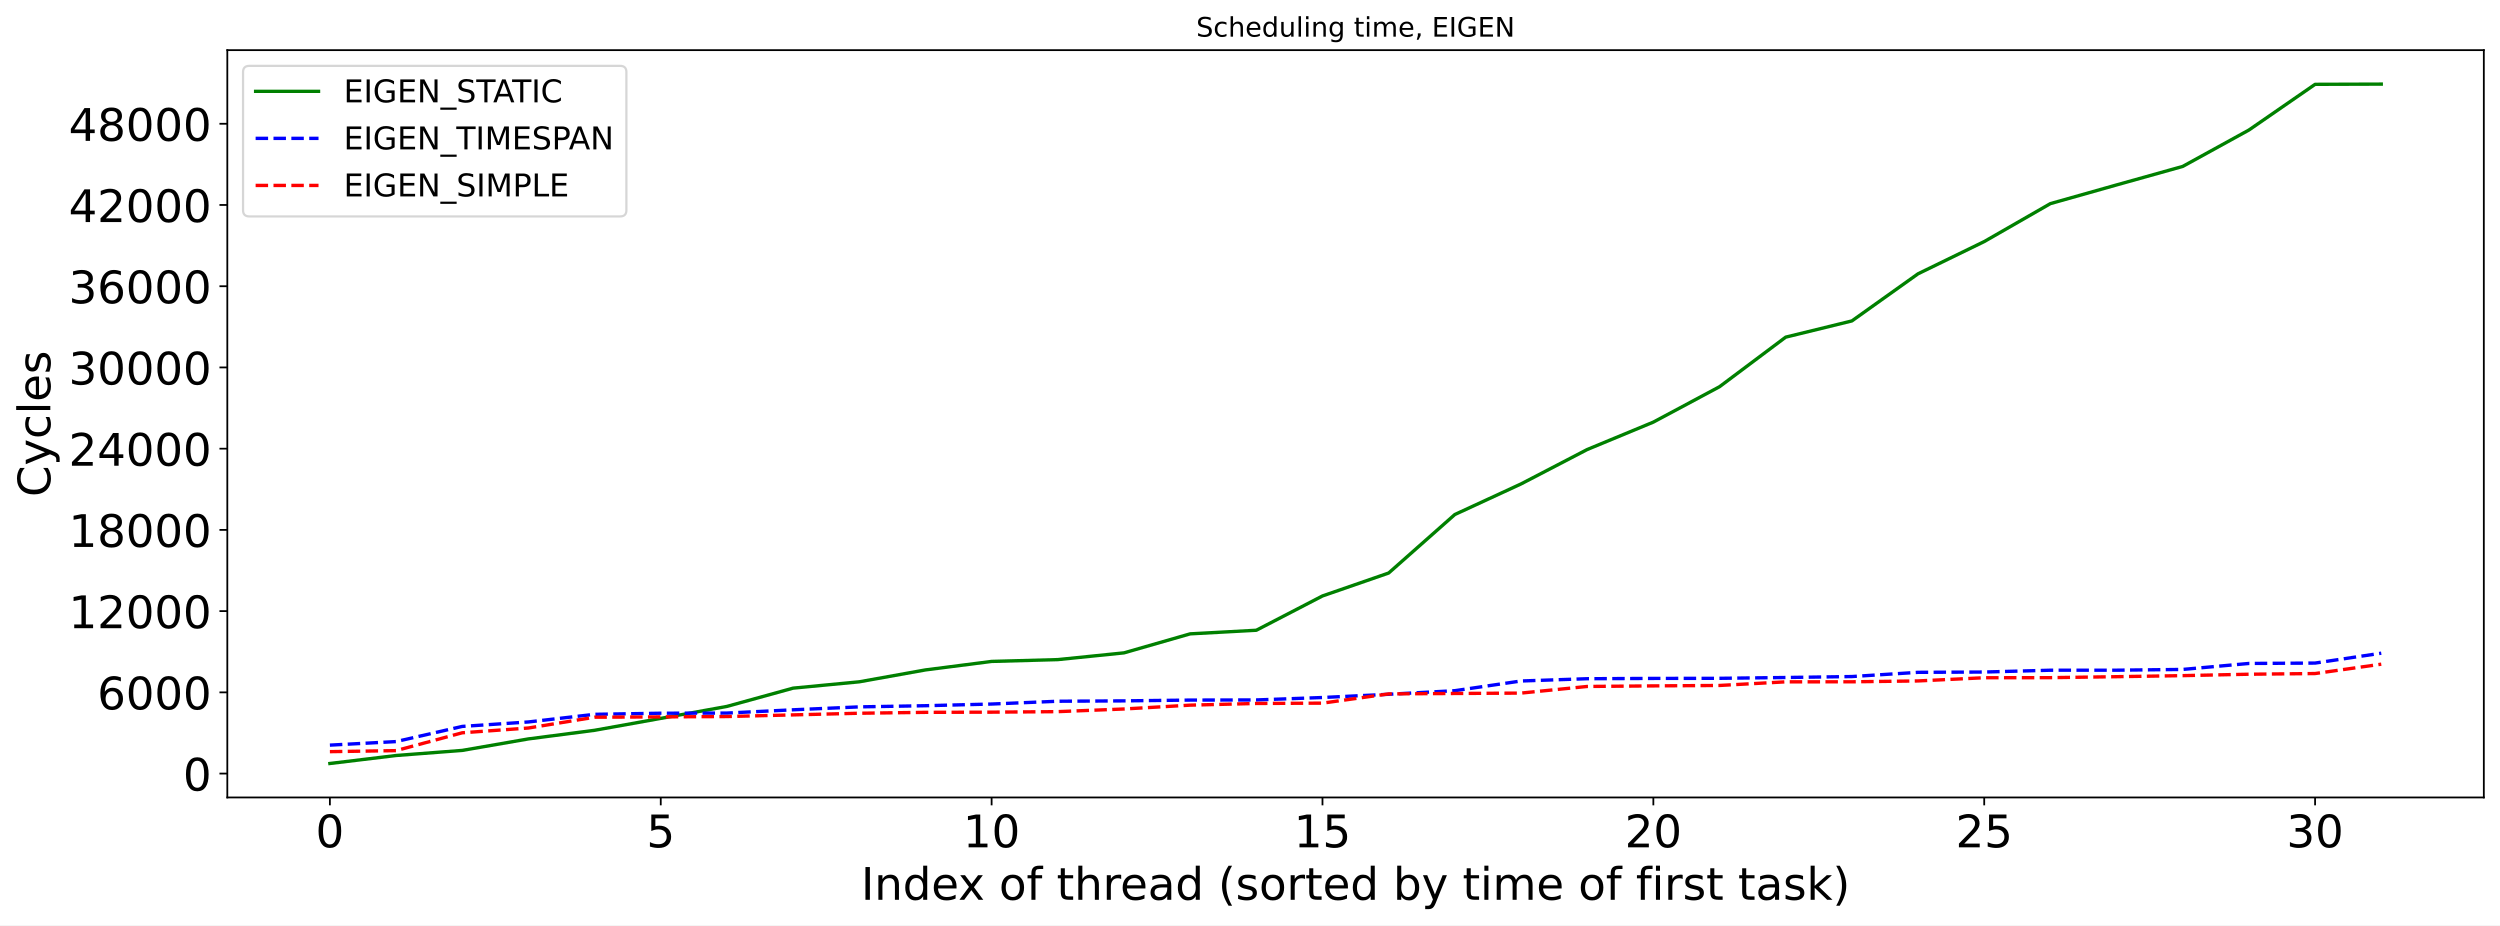
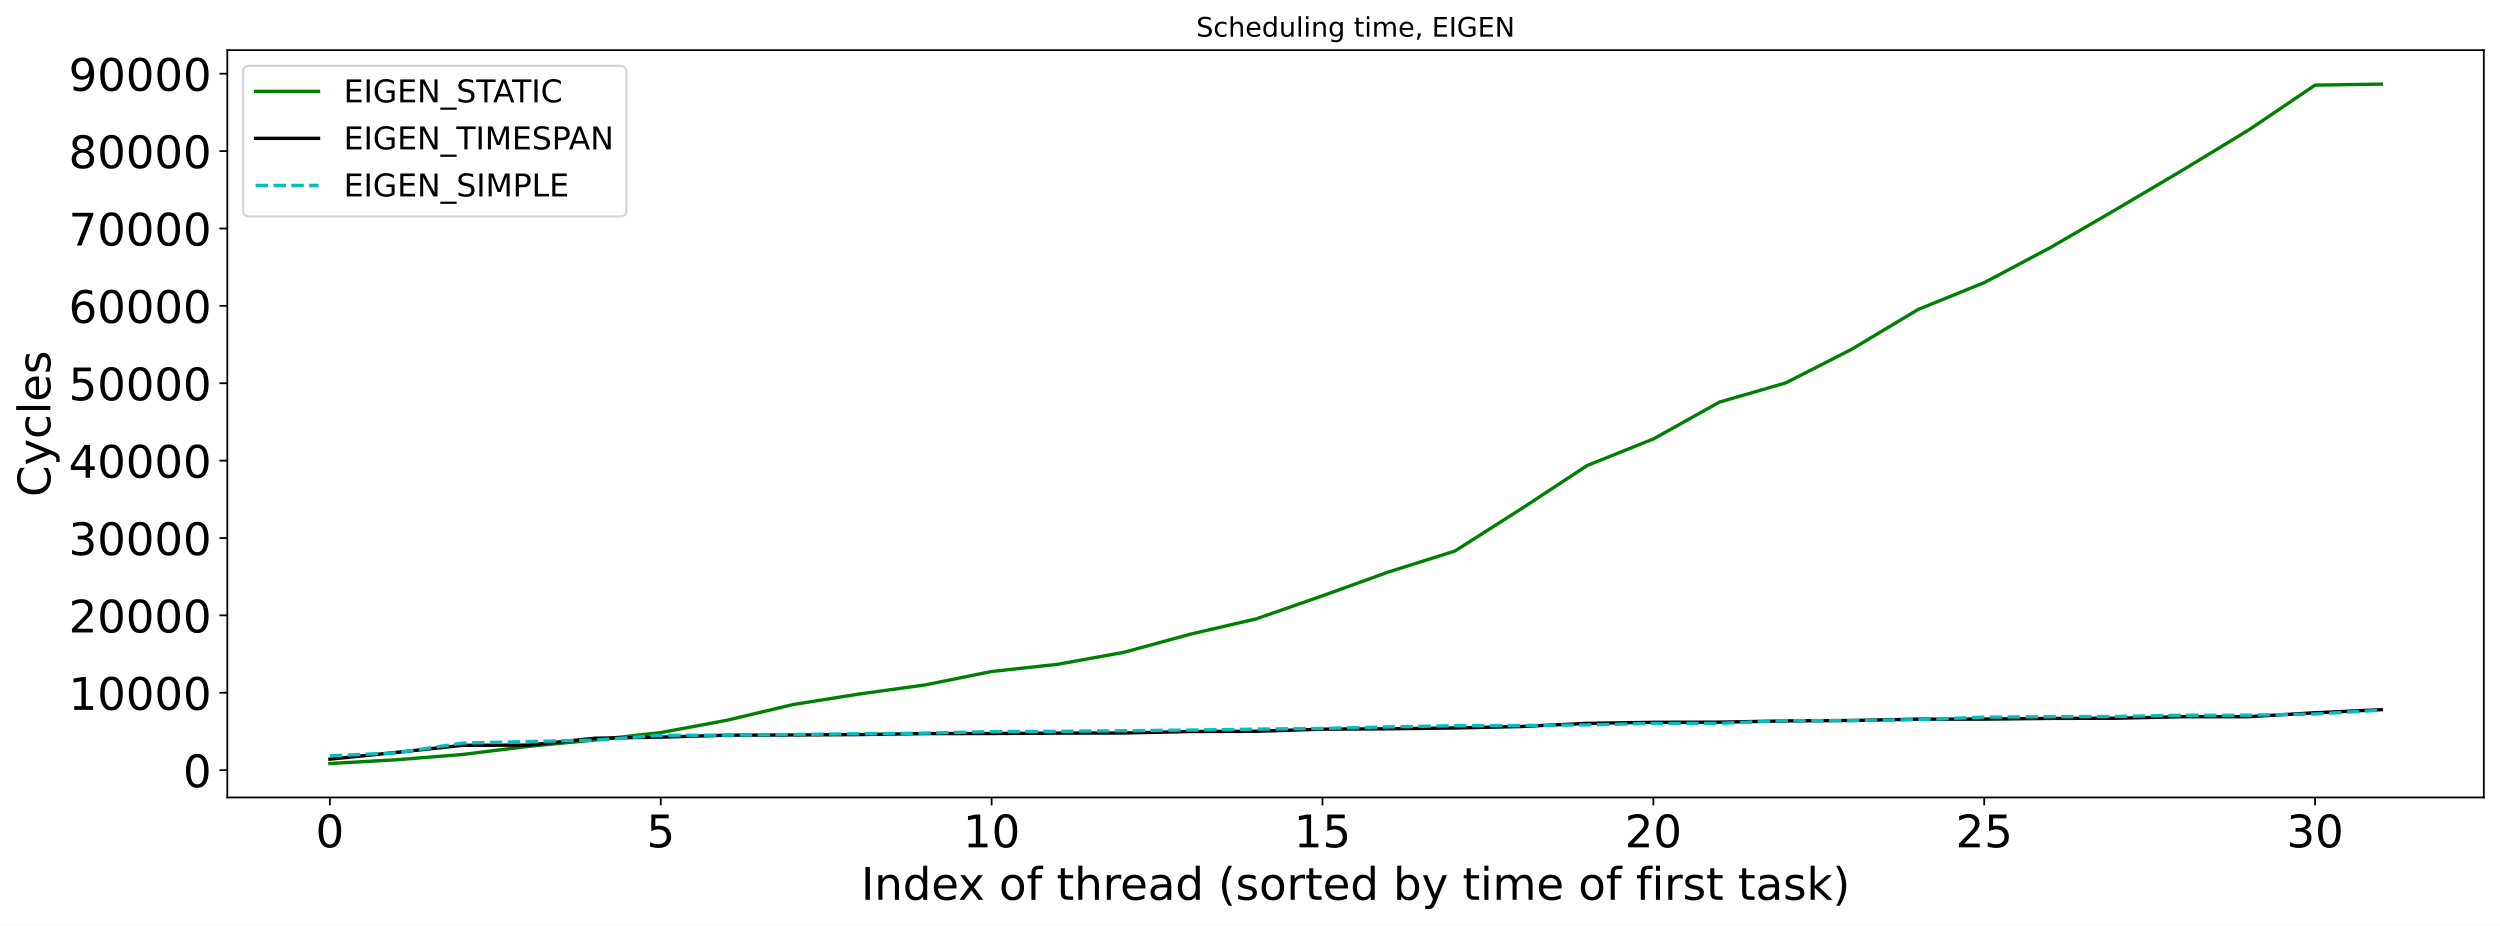
<svg xmlns="http://www.w3.org/2000/svg" xmlns:xlink="http://www.w3.org/1999/xlink" width="1112.781pt" height="411.871pt" viewBox="0 0 1112.781 411.871" version="1.1">
  <defs>
    <style type="text/css">*{stroke-linejoin: round; stroke-linecap: butt}</style>
  </defs>
  <g id="figure_1">
    <g id="patch_1">
      <path d="M 0 411.871  L 1112.781 411.871  L 1112.781 0  L 0 0  z " style="fill: #ffffff" />
    </g>
    <g id="axes_1">
      <g id="patch_2">
        <path d="M 101.181 354.958  L 1105.581 354.958  L 1105.581 22.318  L 101.181 22.318  z " style="fill: #ffffff" />
      </g>
      <g id="matplotlib.axis_1">
        <g id="xtick_1">
          <g id="line2d_1">
            <defs>
-               <path id="mfdbe570845" d="M 0 0  L 0 3.5  " style="stroke: #000000; stroke-width: 0.8" />
-             </defs>
-             <g>
-               <use xlink:href="#mfdbe570845" x="146.836" y="354.958" style="stroke: #000000; stroke-width: 0.8" />
+               <path id="m3654f0a6ad" d="M 0 0  L 0 3.5  " style="stroke: #000000; stroke-width: 0.8" />
+             </defs>
+             <g>
+               <use xlink:href="#m3654f0a6ad" x="146.836" y="354.958" style="stroke: #000000; stroke-width: 0.8" />
            </g>
          </g>
          <g id="text_1">
            <g transform="translate(140.4733 377.155) scale(0.2 -0.2)">
              <defs>
                <path id="DejaVuSans-30" d="M 2034 4250  Q 1547 4250 1301 3770  Q 1056 3291 1056 2328  Q 1056 1369 1301 889  Q 1547 409 2034 409  Q 2525 409 2770 889  Q 3016 1369 3016 2328  Q 3016 3291 2770 3770  Q 2525 4250 2034 4250  z M 2034 4750  Q 2819 4750 3233 4129  Q 3647 3509 3647 2328  Q 3647 1150 3233 529  Q 2819 -91 2034 -91  Q 1250 -91 836 529  Q 422 1150 422 2328  Q 422 3509 836 4129  Q 1250 4750 2034 4750  z " transform="scale(0.015625)" />
              </defs>
              <use xlink:href="#DejaVuSans-30" />
            </g>
          </g>
        </g>
        <g id="xtick_2">
          <g id="line2d_2">
            <g>
-               <use xlink:href="#mfdbe570845" x="294.109" y="354.958" style="stroke: #000000; stroke-width: 0.8" />
+               <use xlink:href="#m3654f0a6ad" x="294.109" y="354.958" style="stroke: #000000; stroke-width: 0.8" />
            </g>
          </g>
          <g id="text_2">
            <g transform="translate(287.746 377.155) scale(0.2 -0.2)">
              <defs>
                <path id="DejaVuSans-35" d="M 691 4666  L 3169 4666  L 3169 4134  L 1269 4134  L 1269 2991  Q 1406 3038 1543 3061  Q 1681 3084 1819 3084  Q 2600 3084 3056 2656  Q 3513 2228 3513 1497  Q 3513 744 3044 326  Q 2575 -91 1722 -91  Q 1428 -91 1123 -41  Q 819 9 494 109  L 494 744  Q 775 591 1075 516  Q 1375 441 1709 441  Q 2250 441 2565 725  Q 2881 1009 2881 1497  Q 2881 1984 2565 2268  Q 2250 2553 1709 2553  Q 1456 2553 1204 2497  Q 953 2441 691 2322  L 691 4666  z " transform="scale(0.015625)" />
              </defs>
              <use xlink:href="#DejaVuSans-35" />
            </g>
          </g>
        </g>
        <g id="xtick_3">
          <g id="line2d_3">
            <g>
-               <use xlink:href="#mfdbe570845" x="441.381" y="354.958" style="stroke: #000000; stroke-width: 0.8" />
+               <use xlink:href="#m3654f0a6ad" x="441.381" y="354.958" style="stroke: #000000; stroke-width: 0.8" />
            </g>
          </g>
          <g id="text_3">
            <g transform="translate(428.6562 377.155) scale(0.2 -0.2)">
              <defs>
                <path id="DejaVuSans-31" d="M 794 531  L 1825 531  L 1825 4091  L 703 3866  L 703 4441  L 1819 4666  L 2450 4666  L 2450 531  L 3481 531  L 3481 0  L 794 0  L 794 531  z " transform="scale(0.015625)" />
              </defs>
              <use xlink:href="#DejaVuSans-31" />
              <use xlink:href="#DejaVuSans-30" x="63.623" />
            </g>
          </g>
        </g>
        <g id="xtick_4">
          <g id="line2d_4">
            <g>
-               <use xlink:href="#mfdbe570845" x="588.654" y="354.958" style="stroke: #000000; stroke-width: 0.8" />
+               <use xlink:href="#m3654f0a6ad" x="588.654" y="354.958" style="stroke: #000000; stroke-width: 0.8" />
            </g>
          </g>
          <g id="text_4">
            <g transform="translate(575.929 377.155) scale(0.2 -0.2)">
              <use xlink:href="#DejaVuSans-31" />
              <use xlink:href="#DejaVuSans-35" x="63.623" />
            </g>
          </g>
        </g>
        <g id="xtick_5">
          <g id="line2d_5">
            <g>
-               <use xlink:href="#mfdbe570845" x="735.927" y="354.958" style="stroke: #000000; stroke-width: 0.8" />
+               <use xlink:href="#m3654f0a6ad" x="735.927" y="354.958" style="stroke: #000000; stroke-width: 0.8" />
            </g>
          </g>
          <g id="text_5">
            <g transform="translate(723.2017 377.155) scale(0.2 -0.2)">
              <defs>
                <path id="DejaVuSans-32" d="M 1228 531  L 3431 531  L 3431 0  L 469 0  L 469 531  Q 828 903 1448 1529  Q 2069 2156 2228 2338  Q 2531 2678 2651 2914  Q 2772 3150 2772 3378  Q 2772 3750 2511 3984  Q 2250 4219 1831 4219  Q 1534 4219 1204 4116  Q 875 4013 500 3803  L 500 4441  Q 881 4594 1212 4672  Q 1544 4750 1819 4750  Q 2544 4750 2975 4387  Q 3406 4025 3406 3419  Q 3406 3131 3298 2873  Q 3191 2616 2906 2266  Q 2828 2175 2409 1742  Q 1991 1309 1228 531  z " transform="scale(0.015625)" />
              </defs>
              <use xlink:href="#DejaVuSans-32" />
              <use xlink:href="#DejaVuSans-30" x="63.623" />
            </g>
          </g>
        </g>
        <g id="xtick_6">
          <g id="line2d_6">
            <g>
-               <use xlink:href="#mfdbe570845" x="883.199" y="354.958" style="stroke: #000000; stroke-width: 0.8" />
+               <use xlink:href="#m3654f0a6ad" x="883.199" y="354.958" style="stroke: #000000; stroke-width: 0.8" />
            </g>
          </g>
          <g id="text_6">
            <g transform="translate(870.4744 377.155) scale(0.2 -0.2)">
              <use xlink:href="#DejaVuSans-32" />
              <use xlink:href="#DejaVuSans-35" x="63.623" />
            </g>
          </g>
        </g>
        <g id="xtick_7">
          <g id="line2d_7">
            <g>
-               <use xlink:href="#mfdbe570845" x="1030.472" y="354.958" style="stroke: #000000; stroke-width: 0.8" />
+               <use xlink:href="#m3654f0a6ad" x="1030.472" y="354.958" style="stroke: #000000; stroke-width: 0.8" />
            </g>
          </g>
          <g id="text_7">
            <g transform="translate(1017.747 377.155) scale(0.2 -0.2)">
              <defs>
                <path id="DejaVuSans-33" d="M 2597 2516  Q 3050 2419 3304 2112  Q 3559 1806 3559 1356  Q 3559 666 3084 287  Q 2609 -91 1734 -91  Q 1441 -91 1130 -33  Q 819 25 488 141  L 488 750  Q 750 597 1062 519  Q 1375 441 1716 441  Q 2309 441 2620 675  Q 2931 909 2931 1356  Q 2931 1769 2642 2001  Q 2353 2234 1838 2234  L 1294 2234  L 1294 2753  L 1863 2753  Q 2328 2753 2575 2939  Q 2822 3125 2822 3475  Q 2822 3834 2567 4026  Q 2313 4219 1838 4219  Q 1578 4219 1281 4162  Q 984 4106 628 3988  L 628 4550  Q 988 4650 1302 4700  Q 1616 4750 1894 4750  Q 2613 4750 3031 4423  Q 3450 4097 3450 3541  Q 3450 3153 3228 2886  Q 3006 2619 2597 2516  z " transform="scale(0.015625)" />
              </defs>
              <use xlink:href="#DejaVuSans-33" />
              <use xlink:href="#DejaVuSans-30" x="63.623" />
            </g>
          </g>
        </g>
        <g id="text_8">
          <g transform="translate(383.2609 400.5113) scale(0.2 -0.2)">
            <defs>
              <path id="DejaVuSans-49" d="M 628 4666  L 1259 4666  L 1259 0  L 628 0  L 628 4666  z " transform="scale(0.015625)" />
              <path id="DejaVuSans-6e" d="M 3513 2113  L 3513 0  L 2938 0  L 2938 2094  Q 2938 2591 2744 2837  Q 2550 3084 2163 3084  Q 1697 3084 1428 2787  Q 1159 2491 1159 1978  L 1159 0  L 581 0  L 581 3500  L 1159 3500  L 1159 2956  Q 1366 3272 1645 3428  Q 1925 3584 2291 3584  Q 2894 3584 3203 3211  Q 3513 2838 3513 2113  z " transform="scale(0.015625)" />
              <path id="DejaVuSans-64" d="M 2906 2969  L 2906 4863  L 3481 4863  L 3481 0  L 2906 0  L 2906 525  Q 2725 213 2448 61  Q 2172 -91 1784 -91  Q 1150 -91 751 415  Q 353 922 353 1747  Q 353 2572 751 3078  Q 1150 3584 1784 3584  Q 2172 3584 2448 3432  Q 2725 3281 2906 2969  z M 947 1747  Q 947 1113 1208 752  Q 1469 391 1925 391  Q 2381 391 2643 752  Q 2906 1113 2906 1747  Q 2906 2381 2643 2742  Q 2381 3103 1925 3103  Q 1469 3103 1208 2742  Q 947 2381 947 1747  z " transform="scale(0.015625)" />
              <path id="DejaVuSans-65" d="M 3597 1894  L 3597 1613  L 953 1613  Q 991 1019 1311 708  Q 1631 397 2203 397  Q 2534 397 2845 478  Q 3156 559 3463 722  L 3463 178  Q 3153 47 2828 -22  Q 2503 -91 2169 -91  Q 1331 -91 842 396  Q 353 884 353 1716  Q 353 2575 817 3079  Q 1281 3584 2069 3584  Q 2775 3584 3186 3129  Q 3597 2675 3597 1894  z M 3022 2063  Q 3016 2534 2758 2815  Q 2500 3097 2075 3097  Q 1594 3097 1305 2825  Q 1016 2553 972 2059  L 3022 2063  z " transform="scale(0.015625)" />
              <path id="DejaVuSans-78" d="M 3513 3500  L 2247 1797  L 3578 0  L 2900 0  L 1881 1375  L 863 0  L 184 0  L 1544 1831  L 300 3500  L 978 3500  L 1906 2253  L 2834 3500  L 3513 3500  z " transform="scale(0.015625)" />
              <path id="DejaVuSans-20" transform="scale(0.015625)" />
              <path id="DejaVuSans-6f" d="M 1959 3097  Q 1497 3097 1228 2736  Q 959 2375 959 1747  Q 959 1119 1226 758  Q 1494 397 1959 397  Q 2419 397 2687 759  Q 2956 1122 2956 1747  Q 2956 2369 2687 2733  Q 2419 3097 1959 3097  z M 1959 3584  Q 2709 3584 3137 3096  Q 3566 2609 3566 1747  Q 3566 888 3137 398  Q 2709 -91 1959 -91  Q 1206 -91 779 398  Q 353 888 353 1747  Q 353 2609 779 3096  Q 1206 3584 1959 3584  z " transform="scale(0.015625)" />
              <path id="DejaVuSans-66" d="M 2375 4863  L 2375 4384  L 1825 4384  Q 1516 4384 1395 4259  Q 1275 4134 1275 3809  L 1275 3500  L 2222 3500  L 2222 3053  L 1275 3053  L 1275 0  L 697 0  L 697 3053  L 147 3053  L 147 3500  L 697 3500  L 697 3744  Q 697 4328 969 4595  Q 1241 4863 1831 4863  L 2375 4863  z " transform="scale(0.015625)" />
              <path id="DejaVuSans-74" d="M 1172 4494  L 1172 3500  L 2356 3500  L 2356 3053  L 1172 3053  L 1172 1153  Q 1172 725 1289 603  Q 1406 481 1766 481  L 2356 481  L 2356 0  L 1766 0  Q 1100 0 847 248  Q 594 497 594 1153  L 594 3053  L 172 3053  L 172 3500  L 594 3500  L 594 4494  L 1172 4494  z " transform="scale(0.015625)" />
              <path id="DejaVuSans-68" d="M 3513 2113  L 3513 0  L 2938 0  L 2938 2094  Q 2938 2591 2744 2837  Q 2550 3084 2163 3084  Q 1697 3084 1428 2787  Q 1159 2491 1159 1978  L 1159 0  L 581 0  L 581 4863  L 1159 4863  L 1159 2956  Q 1366 3272 1645 3428  Q 1925 3584 2291 3584  Q 2894 3584 3203 3211  Q 3513 2838 3513 2113  z " transform="scale(0.015625)" />
              <path id="DejaVuSans-72" d="M 2631 2963  Q 2534 3019 2420 3045  Q 2306 3072 2169 3072  Q 1681 3072 1420 2755  Q 1159 2438 1159 1844  L 1159 0  L 581 0  L 581 3500  L 1159 3500  L 1159 2956  Q 1341 3275 1631 3429  Q 1922 3584 2338 3584  Q 2397 3584 2469 3576  Q 2541 3569 2628 3553  L 2631 2963  z " transform="scale(0.015625)" />
              <path id="DejaVuSans-61" d="M 2194 1759  Q 1497 1759 1228 1600  Q 959 1441 959 1056  Q 959 750 1161 570  Q 1363 391 1709 391  Q 2188 391 2477 730  Q 2766 1069 2766 1631  L 2766 1759  L 2194 1759  z M 3341 1997  L 3341 0  L 2766 0  L 2766 531  Q 2569 213 2275 61  Q 1981 -91 1556 -91  Q 1019 -91 701 211  Q 384 513 384 1019  Q 384 1609 779 1909  Q 1175 2209 1959 2209  L 2766 2209  L 2766 2266  Q 2766 2663 2505 2880  Q 2244 3097 1772 3097  Q 1472 3097 1187 3025  Q 903 2953 641 2809  L 641 3341  Q 956 3463 1253 3523  Q 1550 3584 1831 3584  Q 2591 3584 2966 3190  Q 3341 2797 3341 1997  z " transform="scale(0.015625)" />
              <path id="DejaVuSans-28" d="M 1984 4856  Q 1566 4138 1362 3434  Q 1159 2731 1159 2009  Q 1159 1288 1364 580  Q 1569 -128 1984 -844  L 1484 -844  Q 1016 -109 783 600  Q 550 1309 550 2009  Q 550 2706 781 3412  Q 1013 4119 1484 4856  L 1984 4856  z " transform="scale(0.015625)" />
              <path id="DejaVuSans-73" d="M 2834 3397  L 2834 2853  Q 2591 2978 2328 3040  Q 2066 3103 1784 3103  Q 1356 3103 1142 2972  Q 928 2841 928 2578  Q 928 2378 1081 2264  Q 1234 2150 1697 2047  L 1894 2003  Q 2506 1872 2764 1633  Q 3022 1394 3022 966  Q 3022 478 2636 193  Q 2250 -91 1575 -91  Q 1294 -91 989 -36  Q 684 19 347 128  L 347 722  Q 666 556 975 473  Q 1284 391 1588 391  Q 1994 391 2212 530  Q 2431 669 2431 922  Q 2431 1156 2273 1281  Q 2116 1406 1581 1522  L 1381 1569  Q 847 1681 609 1914  Q 372 2147 372 2553  Q 372 3047 722 3315  Q 1072 3584 1716 3584  Q 2034 3584 2315 3537  Q 2597 3491 2834 3397  z " transform="scale(0.015625)" />
              <path id="DejaVuSans-62" d="M 3116 1747  Q 3116 2381 2855 2742  Q 2594 3103 2138 3103  Q 1681 3103 1420 2742  Q 1159 2381 1159 1747  Q 1159 1113 1420 752  Q 1681 391 2138 391  Q 2594 391 2855 752  Q 3116 1113 3116 1747  z M 1159 2969  Q 1341 3281 1617 3432  Q 1894 3584 2278 3584  Q 2916 3584 3314 3078  Q 3713 2572 3713 1747  Q 3713 922 3314 415  Q 2916 -91 2278 -91  Q 1894 -91 1617 61  Q 1341 213 1159 525  L 1159 0  L 581 0  L 581 4863  L 1159 4863  L 1159 2969  z " transform="scale(0.015625)" />
              <path id="DejaVuSans-79" d="M 2059 -325  Q 1816 -950 1584 -1140  Q 1353 -1331 966 -1331  L 506 -1331  L 506 -850  L 844 -850  Q 1081 -850 1212 -737  Q 1344 -625 1503 -206  L 1606 56  L 191 3500  L 800 3500  L 1894 763  L 2988 3500  L 3597 3500  L 2059 -325  z " transform="scale(0.015625)" />
              <path id="DejaVuSans-69" d="M 603 3500  L 1178 3500  L 1178 0  L 603 0  L 603 3500  z M 603 4863  L 1178 4863  L 1178 4134  L 603 4134  L 603 4863  z " transform="scale(0.015625)" />
              <path id="DejaVuSans-6d" d="M 3328 2828  Q 3544 3216 3844 3400  Q 4144 3584 4550 3584  Q 5097 3584 5394 3201  Q 5691 2819 5691 2113  L 5691 0  L 5113 0  L 5113 2094  Q 5113 2597 4934 2840  Q 4756 3084 4391 3084  Q 3944 3084 3684 2787  Q 3425 2491 3425 1978  L 3425 0  L 2847 0  L 2847 2094  Q 2847 2600 2669 2842  Q 2491 3084 2119 3084  Q 1678 3084 1418 2786  Q 1159 2488 1159 1978  L 1159 0  L 581 0  L 581 3500  L 1159 3500  L 1159 2956  Q 1356 3278 1631 3431  Q 1906 3584 2284 3584  Q 2666 3584 2933 3390  Q 3200 3197 3328 2828  z " transform="scale(0.015625)" />
              <path id="DejaVuSans-6b" d="M 581 4863  L 1159 4863  L 1159 1991  L 2875 3500  L 3609 3500  L 1753 1863  L 3688 0  L 2938 0  L 1159 1709  L 1159 0  L 581 0  L 581 4863  z " transform="scale(0.015625)" />
              <path id="DejaVuSans-29" d="M 513 4856  L 1013 4856  Q 1481 4119 1714 3412  Q 1947 2706 1947 2009  Q 1947 1309 1714 600  Q 1481 -109 1013 -844  L 513 -844  Q 928 -128 1133 580  Q 1338 1288 1338 2009  Q 1338 2731 1133 3434  Q 928 4138 513 4856  z " transform="scale(0.015625)" />
            </defs>
            <use xlink:href="#DejaVuSans-49" />
            <use xlink:href="#DejaVuSans-6e" x="29.492" />
            <use xlink:href="#DejaVuSans-64" x="92.871" />
            <use xlink:href="#DejaVuSans-65" x="156.348" />
            <use xlink:href="#DejaVuSans-78" x="216.121" />
            <use xlink:href="#DejaVuSans-20" x="275.301" />
            <use xlink:href="#DejaVuSans-6f" x="307.088" />
            <use xlink:href="#DejaVuSans-66" x="368.27" />
            <use xlink:href="#DejaVuSans-20" x="403.475" />
            <use xlink:href="#DejaVuSans-74" x="435.262" />
            <use xlink:href="#DejaVuSans-68" x="474.471" />
            <use xlink:href="#DejaVuSans-72" x="537.85" />
            <use xlink:href="#DejaVuSans-65" x="576.713" />
            <use xlink:href="#DejaVuSans-61" x="638.236" />
            <use xlink:href="#DejaVuSans-64" x="699.516" />
            <use xlink:href="#DejaVuSans-20" x="762.992" />
            <use xlink:href="#DejaVuSans-28" x="794.779" />
            <use xlink:href="#DejaVuSans-73" x="833.793" />
            <use xlink:href="#DejaVuSans-6f" x="885.893" />
            <use xlink:href="#DejaVuSans-72" x="947.074" />
            <use xlink:href="#DejaVuSans-74" x="988.188" />
            <use xlink:href="#DejaVuSans-65" x="1027.396" />
            <use xlink:href="#DejaVuSans-64" x="1088.92" />
            <use xlink:href="#DejaVuSans-20" x="1152.396" />
            <use xlink:href="#DejaVuSans-62" x="1184.184" />
            <use xlink:href="#DejaVuSans-79" x="1247.66" />
            <use xlink:href="#DejaVuSans-20" x="1306.84" />
            <use xlink:href="#DejaVuSans-74" x="1338.627" />
            <use xlink:href="#DejaVuSans-69" x="1377.836" />
            <use xlink:href="#DejaVuSans-6d" x="1405.619" />
            <use xlink:href="#DejaVuSans-65" x="1503.031" />
            <use xlink:href="#DejaVuSans-20" x="1564.555" />
            <use xlink:href="#DejaVuSans-6f" x="1596.342" />
            <use xlink:href="#DejaVuSans-66" x="1657.523" />
            <use xlink:href="#DejaVuSans-20" x="1692.729" />
            <use xlink:href="#DejaVuSans-66" x="1724.516" />
            <use xlink:href="#DejaVuSans-69" x="1759.721" />
            <use xlink:href="#DejaVuSans-72" x="1787.504" />
            <use xlink:href="#DejaVuSans-73" x="1828.617" />
            <use xlink:href="#DejaVuSans-74" x="1880.717" />
            <use xlink:href="#DejaVuSans-20" x="1919.926" />
            <use xlink:href="#DejaVuSans-74" x="1951.713" />
            <use xlink:href="#DejaVuSans-61" x="1990.922" />
            <use xlink:href="#DejaVuSans-73" x="2052.201" />
            <use xlink:href="#DejaVuSans-6b" x="2104.301" />
            <use xlink:href="#DejaVuSans-29" x="2162.211" />
          </g>
        </g>
      </g>
      <g id="matplotlib.axis_2">
        <g id="ytick_1">
          <g id="line2d_8">
            <defs>
-               <path id="m8ff0f486a6" d="M 0 0  L -3.5 0  " style="stroke: #000000; stroke-width: 0.8" />
-             </defs>
-             <g>
-               <use xlink:href="#m8ff0f486a6" x="101.181" y="344.321" style="stroke: #000000; stroke-width: 0.8" />
+               <path id="m2b3e2cf896" d="M 0 0  L -3.5 0  " style="stroke: #000000; stroke-width: 0.8" />
+             </defs>
+             <g>
+               <use xlink:href="#m2b3e2cf896" x="101.181" y="342.807" style="stroke: #000000; stroke-width: 0.8" />
            </g>
          </g>
          <g id="text_9">
-             <g transform="translate(81.45625 351.9196) scale(0.2 -0.2)">
+             <g transform="translate(81.45625 350.4056) scale(0.2 -0.2)">
              <use xlink:href="#DejaVuSans-30" />
            </g>
          </g>
        </g>
        <g id="ytick_2">
          <g id="line2d_9">
            <g>
-               <use xlink:href="#m8ff0f486a6" x="101.181" y="308.168" style="stroke: #000000; stroke-width: 0.8" />
+               <use xlink:href="#m2b3e2cf896" x="101.181" y="308.364" style="stroke: #000000; stroke-width: 0.8" />
            </g>
          </g>
          <g id="text_10">
-             <g transform="translate(43.28125 315.7661) scale(0.2 -0.2)">
-               <defs>
-                 <path id="DejaVuSans-36" d="M 2113 2584  Q 1688 2584 1439 2293  Q 1191 2003 1191 1497  Q 1191 994 1439 701  Q 1688 409 2113 409  Q 2538 409 2786 701  Q 3034 994 3034 1497  Q 3034 2003 2786 2293  Q 2538 2584 2113 2584  z M 3366 4563  L 3366 3988  Q 3128 4100 2886 4159  Q 2644 4219 2406 4219  Q 1781 4219 1451 3797  Q 1122 3375 1075 2522  Q 1259 2794 1537 2939  Q 1816 3084 2150 3084  Q 2853 3084 3261 2657  Q 3669 2231 3669 1497  Q 3669 778 3244 343  Q 2819 -91 2113 -91  Q 1303 -91 875 529  Q 447 1150 447 2328  Q 447 3434 972 4092  Q 1497 4750 2381 4750  Q 2619 4750 2861 4703  Q 3103 4656 3366 4563  z " transform="scale(0.015625)" />
-               </defs>
-               <use xlink:href="#DejaVuSans-36" />
-               <use xlink:href="#DejaVuSans-30" x="63.623" />
-               <use xlink:href="#DejaVuSans-30" x="127.246" />
-               <use xlink:href="#DejaVuSans-30" x="190.869" />
+             <g transform="translate(30.55625 315.9621) scale(0.2 -0.2)">
+               <use xlink:href="#DejaVuSans-31" />
+               <use xlink:href="#DejaVuSans-30" x="63.623" />
+               <use xlink:href="#DejaVuSans-30" x="127.246" />
+               <use xlink:href="#DejaVuSans-30" x="190.869" />
+               <use xlink:href="#DejaVuSans-30" x="254.492" />
            </g>
          </g>
        </g>
        <g id="ytick_3">
          <g id="line2d_10">
            <g>
-               <use xlink:href="#m8ff0f486a6" x="101.181" y="272.014" style="stroke: #000000; stroke-width: 0.8" />
+               <use xlink:href="#m2b3e2cf896" x="101.181" y="273.92" style="stroke: #000000; stroke-width: 0.8" />
            </g>
          </g>
          <g id="text_11">
-             <g transform="translate(30.55625 279.6126) scale(0.2 -0.2)">
-               <use xlink:href="#DejaVuSans-31" />
-               <use xlink:href="#DejaVuSans-32" x="63.623" />
+             <g transform="translate(30.55625 281.5186) scale(0.2 -0.2)">
+               <use xlink:href="#DejaVuSans-32" />
+               <use xlink:href="#DejaVuSans-30" x="63.623" />
              <use xlink:href="#DejaVuSans-30" x="127.246" />
              <use xlink:href="#DejaVuSans-30" x="190.869" />
              <use xlink:href="#DejaVuSans-30" x="254.492" />
            </g>
          </g>
        </g>
        <g id="ytick_4">
          <g id="line2d_11">
            <g>
-               <use xlink:href="#m8ff0f486a6" x="101.181" y="235.861" style="stroke: #000000; stroke-width: 0.8" />
+               <use xlink:href="#m2b3e2cf896" x="101.181" y="239.477" style="stroke: #000000; stroke-width: 0.8" />
            </g>
          </g>
          <g id="text_12">
-             <g transform="translate(30.55625 243.4591) scale(0.2 -0.2)">
-               <defs>
-                 <path id="DejaVuSans-38" d="M 2034 2216  Q 1584 2216 1326 1975  Q 1069 1734 1069 1313  Q 1069 891 1326 650  Q 1584 409 2034 409  Q 2484 409 2743 651  Q 3003 894 3003 1313  Q 3003 1734 2745 1975  Q 2488 2216 2034 2216  z M 1403 2484  Q 997 2584 770 2862  Q 544 3141 544 3541  Q 544 4100 942 4425  Q 1341 4750 2034 4750  Q 2731 4750 3128 4425  Q 3525 4100 3525 3541  Q 3525 3141 3298 2862  Q 3072 2584 2669 2484  Q 3125 2378 3379 2068  Q 3634 1759 3634 1313  Q 3634 634 3220 271  Q 2806 -91 2034 -91  Q 1263 -91 848 271  Q 434 634 434 1313  Q 434 1759 690 2068  Q 947 2378 1403 2484  z M 1172 3481  Q 1172 3119 1398 2916  Q 1625 2713 2034 2713  Q 2441 2713 2670 2916  Q 2900 3119 2900 3481  Q 2900 3844 2670 4047  Q 2441 4250 2034 4250  Q 1625 4250 1398 4047  Q 1172 3844 1172 3481  z " transform="scale(0.015625)" />
-               </defs>
-               <use xlink:href="#DejaVuSans-31" />
-               <use xlink:href="#DejaVuSans-38" x="63.623" />
+             <g transform="translate(30.55625 247.0751) scale(0.2 -0.2)">
+               <use xlink:href="#DejaVuSans-33" />
+               <use xlink:href="#DejaVuSans-30" x="63.623" />
              <use xlink:href="#DejaVuSans-30" x="127.246" />
              <use xlink:href="#DejaVuSans-30" x="190.869" />
              <use xlink:href="#DejaVuSans-30" x="254.492" />
            </g>
          </g>
        </g>
        <g id="ytick_5">
          <g id="line2d_12">
            <g>
-               <use xlink:href="#m8ff0f486a6" x="101.181" y="199.707" style="stroke: #000000; stroke-width: 0.8" />
+               <use xlink:href="#m2b3e2cf896" x="101.181" y="205.033" style="stroke: #000000; stroke-width: 0.8" />
            </g>
          </g>
          <g id="text_13">
-             <g transform="translate(30.55625 207.3056) scale(0.2 -0.2)">
+             <g transform="translate(30.55625 212.6317) scale(0.2 -0.2)">
              <defs>
                <path id="DejaVuSans-34" d="M 2419 4116  L 825 1625  L 2419 1625  L 2419 4116  z M 2253 4666  L 3047 4666  L 3047 1625  L 3713 1625  L 3713 1100  L 3047 1100  L 3047 0  L 2419 0  L 2419 1100  L 313 1100  L 313 1709  L 2253 4666  z " transform="scale(0.015625)" />
              </defs>
-               <use xlink:href="#DejaVuSans-32" />
-               <use xlink:href="#DejaVuSans-34" x="63.623" />
+               <use xlink:href="#DejaVuSans-34" />
+               <use xlink:href="#DejaVuSans-30" x="63.623" />
              <use xlink:href="#DejaVuSans-30" x="127.246" />
              <use xlink:href="#DejaVuSans-30" x="190.869" />
              <use xlink:href="#DejaVuSans-30" x="254.492" />
            </g>
          </g>
        </g>
        <g id="ytick_6">
          <g id="line2d_13">
            <g>
-               <use xlink:href="#m8ff0f486a6" x="101.181" y="163.554" style="stroke: #000000; stroke-width: 0.8" />
+               <use xlink:href="#m2b3e2cf896" x="101.181" y="170.59" style="stroke: #000000; stroke-width: 0.8" />
            </g>
          </g>
          <g id="text_14">
-             <g transform="translate(30.55625 171.1521) scale(0.2 -0.2)">
-               <use xlink:href="#DejaVuSans-33" />
+             <g transform="translate(30.55625 178.1882) scale(0.2 -0.2)">
+               <use xlink:href="#DejaVuSans-35" />
              <use xlink:href="#DejaVuSans-30" x="63.623" />
              <use xlink:href="#DejaVuSans-30" x="127.246" />
              <use xlink:href="#DejaVuSans-30" x="190.869" />
              <use xlink:href="#DejaVuSans-30" x="254.492" />
            </g>
          </g>
        </g>
        <g id="ytick_7">
          <g id="line2d_14">
            <g>
-               <use xlink:href="#m8ff0f486a6" x="101.181" y="127.4" style="stroke: #000000; stroke-width: 0.8" />
+               <use xlink:href="#m2b3e2cf896" x="101.181" y="136.146" style="stroke: #000000; stroke-width: 0.8" />
            </g>
          </g>
          <g id="text_15">
-             <g transform="translate(30.55625 134.9985) scale(0.2 -0.2)">
-               <use xlink:href="#DejaVuSans-33" />
-               <use xlink:href="#DejaVuSans-36" x="63.623" />
+             <g transform="translate(30.55625 143.7447) scale(0.2 -0.2)">
+               <defs>
+                 <path id="DejaVuSans-36" d="M 2113 2584  Q 1688 2584 1439 2293  Q 1191 2003 1191 1497  Q 1191 994 1439 701  Q 1688 409 2113 409  Q 2538 409 2786 701  Q 3034 994 3034 1497  Q 3034 2003 2786 2293  Q 2538 2584 2113 2584  z M 3366 4563  L 3366 3988  Q 3128 4100 2886 4159  Q 2644 4219 2406 4219  Q 1781 4219 1451 3797  Q 1122 3375 1075 2522  Q 1259 2794 1537 2939  Q 1816 3084 2150 3084  Q 2853 3084 3261 2657  Q 3669 2231 3669 1497  Q 3669 778 3244 343  Q 2819 -91 2113 -91  Q 1303 -91 875 529  Q 447 1150 447 2328  Q 447 3434 972 4092  Q 1497 4750 2381 4750  Q 2619 4750 2861 4703  Q 3103 4656 3366 4563  z " transform="scale(0.015625)" />
+               </defs>
+               <use xlink:href="#DejaVuSans-36" />
+               <use xlink:href="#DejaVuSans-30" x="63.623" />
              <use xlink:href="#DejaVuSans-30" x="127.246" />
              <use xlink:href="#DejaVuSans-30" x="190.869" />
              <use xlink:href="#DejaVuSans-30" x="254.492" />
            </g>
          </g>
        </g>
        <g id="ytick_8">
          <g id="line2d_15">
            <g>
-               <use xlink:href="#m8ff0f486a6" x="101.181" y="91.247" style="stroke: #000000; stroke-width: 0.8" />
+               <use xlink:href="#m2b3e2cf896" x="101.181" y="101.703" style="stroke: #000000; stroke-width: 0.8" />
            </g>
          </g>
          <g id="text_16">
-             <g transform="translate(30.55625 98.84503) scale(0.2 -0.2)">
-               <use xlink:href="#DejaVuSans-34" />
-               <use xlink:href="#DejaVuSans-32" x="63.623" />
+             <g transform="translate(30.55625 109.3012) scale(0.2 -0.2)">
+               <defs>
+                 <path id="DejaVuSans-37" d="M 525 4666  L 3525 4666  L 3525 4397  L 1831 0  L 1172 0  L 2766 4134  L 525 4134  L 525 4666  z " transform="scale(0.015625)" />
+               </defs>
+               <use xlink:href="#DejaVuSans-37" />
+               <use xlink:href="#DejaVuSans-30" x="63.623" />
              <use xlink:href="#DejaVuSans-30" x="127.246" />
              <use xlink:href="#DejaVuSans-30" x="190.869" />
              <use xlink:href="#DejaVuSans-30" x="254.492" />
            </g>
          </g>
        </g>
        <g id="ytick_9">
          <g id="line2d_16">
            <g>
-               <use xlink:href="#m8ff0f486a6" x="101.181" y="55.093" style="stroke: #000000; stroke-width: 0.8" />
+               <use xlink:href="#m2b3e2cf896" x="101.181" y="67.259" style="stroke: #000000; stroke-width: 0.8" />
            </g>
          </g>
          <g id="text_17">
-             <g transform="translate(30.55625 62.69153) scale(0.2 -0.2)">
-               <use xlink:href="#DejaVuSans-34" />
-               <use xlink:href="#DejaVuSans-38" x="63.623" />
-               <use xlink:href="#DejaVuSans-30" x="127.246" />
-               <use xlink:href="#DejaVuSans-30" x="190.869" />
-               <use xlink:href="#DejaVuSans-30" x="254.492" />
-             </g>
-           </g>
-         </g>
-         <g id="text_18">
+             <g transform="translate(30.55625 74.85773) scale(0.2 -0.2)">
+               <defs>
+                 <path id="DejaVuSans-38" d="M 2034 2216  Q 1584 2216 1326 1975  Q 1069 1734 1069 1313  Q 1069 891 1326 650  Q 1584 409 2034 409  Q 2484 409 2743 651  Q 3003 894 3003 1313  Q 3003 1734 2745 1975  Q 2488 2216 2034 2216  z M 1403 2484  Q 997 2584 770 2862  Q 544 3141 544 3541  Q 544 4100 942 4425  Q 1341 4750 2034 4750  Q 2731 4750 3128 4425  Q 3525 4100 3525 3541  Q 3525 3141 3298 2862  Q 3072 2584 2669 2484  Q 3125 2378 3379 2068  Q 3634 1759 3634 1313  Q 3634 634 3220 271  Q 2806 -91 2034 -91  Q 1263 -91 848 271  Q 434 634 434 1313  Q 434 1759 690 2068  Q 947 2378 1403 2484  z M 1172 3481  Q 1172 3119 1398 2916  Q 1625 2713 2034 2713  Q 2441 2713 2670 2916  Q 2900 3119 2900 3481  Q 2900 3844 2670 4047  Q 2441 4250 2034 4250  Q 1625 4250 1398 4047  Q 1172 3844 1172 3481  z " transform="scale(0.015625)" />
+               </defs>
+               <use xlink:href="#DejaVuSans-38" />
+               <use xlink:href="#DejaVuSans-30" x="63.623" />
+               <use xlink:href="#DejaVuSans-30" x="127.246" />
+               <use xlink:href="#DejaVuSans-30" x="190.869" />
+               <use xlink:href="#DejaVuSans-30" x="254.492" />
+             </g>
+           </g>
+         </g>
+         <g id="ytick_10">
+           <g id="line2d_17">
+             <g>
+               <use xlink:href="#m2b3e2cf896" x="101.181" y="32.816" style="stroke: #000000; stroke-width: 0.8" />
+             </g>
+           </g>
+           <g id="text_18">
+             <g transform="translate(30.55625 40.41425) scale(0.2 -0.2)">
+               <defs>
+                 <path id="DejaVuSans-39" d="M 703 97  L 703 672  Q 941 559 1184 500  Q 1428 441 1663 441  Q 2288 441 2617 861  Q 2947 1281 2994 2138  Q 2813 1869 2534 1725  Q 2256 1581 1919 1581  Q 1219 1581 811 2004  Q 403 2428 403 3163  Q 403 3881 828 4315  Q 1253 4750 1959 4750  Q 2769 4750 3195 4129  Q 3622 3509 3622 2328  Q 3622 1225 3098 567  Q 2575 -91 1691 -91  Q 1453 -91 1209 -44  Q 966 3 703 97  z M 1959 2075  Q 2384 2075 2632 2365  Q 2881 2656 2881 3163  Q 2881 3666 2632 3958  Q 2384 4250 1959 4250  Q 1534 4250 1286 3958  Q 1038 3666 1038 3163  Q 1038 2656 1286 2365  Q 1534 2075 1959 2075  z " transform="scale(0.015625)" />
+               </defs>
+               <use xlink:href="#DejaVuSans-39" />
+               <use xlink:href="#DejaVuSans-30" x="63.623" />
+               <use xlink:href="#DejaVuSans-30" x="127.246" />
+               <use xlink:href="#DejaVuSans-30" x="190.869" />
+               <use xlink:href="#DejaVuSans-30" x="254.492" />
+             </g>
+           </g>
+         </g>
+         <g id="text_19">
          <g transform="translate(22.39688 221.1788) rotate(-90) scale(0.2 -0.2)">
            <defs>
              <path id="DejaVuSans-43" d="M 4122 4306  L 4122 3641  Q 3803 3938 3442 4084  Q 3081 4231 2675 4231  Q 1875 4231 1450 3742  Q 1025 3253 1025 2328  Q 1025 1406 1450 917  Q 1875 428 2675 428  Q 3081 428 3442 575  Q 3803 722 4122 1019  L 4122 359  Q 3791 134 3420 21  Q 3050 -91 2638 -91  Q 1578 -91 968 557  Q 359 1206 359 2328  Q 359 3453 968 4101  Q 1578 4750 2638 4750  Q 3056 4750 3426 4639  Q 3797 4528 4122 4306  z " transform="scale(0.015625)" />
              <path id="DejaVuSans-63" d="M 3122 3366  L 3122 2828  Q 2878 2963 2633 3030  Q 2388 3097 2138 3097  Q 1578 3097 1268 2742  Q 959 2388 959 1747  Q 959 1106 1268 751  Q 1578 397 2138 397  Q 2388 397 2633 464  Q 2878 531 3122 666  L 3122 134  Q 2881 22 2623 -34  Q 2366 -91 2075 -91  Q 1284 -91 818 406  Q 353 903 353 1747  Q 353 2603 823 3093  Q 1294 3584 2113 3584  Q 2378 3584 2631 3529  Q 2884 3475 3122 3366  z " transform="scale(0.015625)" />
              <path id="DejaVuSans-6c" d="M 603 4863  L 1178 4863  L 1178 0  L 603 0  L 603 4863  z " transform="scale(0.015625)" />
            </defs>
            <use xlink:href="#DejaVuSans-43" />
            <use xlink:href="#DejaVuSans-79" x="69.824" />
            <use xlink:href="#DejaVuSans-63" x="129.004" />
            <use xlink:href="#DejaVuSans-6c" x="183.984" />
            <use xlink:href="#DejaVuSans-65" x="211.768" />
            <use xlink:href="#DejaVuSans-73" x="273.291" />
          </g>
        </g>
      </g>
-       <g id="line2d_17">
-         <path d="M 146.836 339.838  L 176.29 336.283  L 205.745 334.017  L 235.199 328.896  L 264.654 325.063  L 294.109 319.761  L 323.563 314.434  L 353.018 306.3  L 382.472 303.48  L 411.927 298.189  L 441.381 294.405  L 470.836 293.598  L 500.29 290.597  L 529.745 282.137  L 559.199 280.534  L 588.654 265.265  L 618.109 255.058  L 647.563 229.016  L 677.018 215.41  L 706.472 200.093  L 735.927 187.885  L 765.381 172.134  L 794.836 150.068  L 824.29 142.85  L 853.745 121.869  L 883.199 107.528  L 912.654 90.632  L 942.109 82.317  L 971.563 74.074  L 1001.018 57.877  L 1030.472 37.535  L 1059.927 37.438  " clip-path="url(#p7631dd3cee)" style="fill: none; stroke: #008000; stroke-width: 1.5; stroke-linecap: square" />
-       </g>
      <g id="line2d_18">
-         <path d="M 146.836 331.667  L 176.29 330.089  L 205.745 323.34  L 235.199 321.352  L 264.654 317.953  L 294.109 317.459  L 323.563 317.399  L 353.018 315.941  L 382.472 314.639  L 411.927 314.121  L 441.381 313.374  L 470.836 312.132  L 500.29 311.964  L 529.745 311.614  L 559.199 311.554  L 588.654 310.469  L 618.109 309.035  L 647.563 307.433  L 677.018 303.118  L 706.472 302.106  L 735.927 301.973  L 765.381 301.925  L 794.836 301.564  L 824.29 301.142  L 853.745 299.262  L 883.199 299.129  L 912.654 298.322  L 942.109 298.31  L 971.563 297.972  L 1001.018 295.309  L 1030.472 295.14  L 1059.927 290.742  " clip-path="url(#p7631dd3cee)" style="fill: none; stroke-dasharray: 5.55,2.4; stroke-dashoffset: 0; stroke: #0000ff; stroke-width: 1.5" />
+         <path d="M 146.836 339.838  L 176.29 338.185  L 205.745 335.836  L 235.199 332.212  L 264.654 329.381  L 294.109 326.075  L 323.563 320.591  L 353.018 313.585  L 382.472 308.908  L 411.927 304.837  L 441.381 298.885  L 470.836 295.675  L 500.29 290.343  L 529.745 282.304  L 559.199 275.443  L 588.654 265.192  L 618.109 254.563  L 647.563 245.277  L 677.018 226.56  L 706.472 207.21  L 735.927 195.389  L 765.381 178.953  L 794.836 170.438  L 824.29 155.414  L 853.745 137.758  L 883.199 125.793  L 912.654 110.197  L 942.109 93.092  L 971.563 75.691  L 1001.018 57.78  L 1030.472 37.879  L 1059.927 37.438  " clip-path="url(#p5ace9e3329)" style="fill: none; stroke: #008000; stroke-width: 1.5; stroke-linecap: square" />
      </g>
      <g id="line2d_19">
-         <path d="M 146.836 334.572  L 176.29 334.114  L 205.745 326.172  L 235.199 324.051  L 264.654 319.243  L 294.109 319.098  L 323.563 318.941  L 353.018 318.206  L 382.472 317.471  L 411.927 317.073  L 441.381 316.989  L 470.836 316.76  L 500.29 315.579  L 529.745 313.868  L 559.199 313.121  L 588.654 312.976  L 618.109 308.867  L 647.563 308.674  L 677.018 308.505  L 706.472 305.553  L 735.927 305.299  L 765.381 305.107  L 794.836 303.492  L 824.29 303.48  L 853.745 303.094  L 883.199 301.672  L 912.654 301.636  L 942.109 301.202  L 971.563 300.732  L 1001.018 300.105  L 1030.472 299.804  L 1059.927 295.634  " clip-path="url(#p7631dd3cee)" style="fill: none; stroke-dasharray: 5.55,2.4; stroke-dashoffset: 0; stroke: #ff0000; stroke-width: 1.5" />
+         <path d="M 146.836 337.909  L 176.29 334.92  L 205.745 331.751  L 235.199 331.654  L 264.654 328.61  L 294.109 328.107  L 323.563 327.252  L 353.018 327.149  L 382.472 326.977  L 411.927 326.536  L 441.381 326.495  L 470.836 326.323  L 500.29 326.267  L 529.745 325.62  L 559.199 325.51  L 588.654 324.559  L 618.109 324.401  L 647.563 324.022  L 677.018 323.388  L 706.472 321.976  L 735.927 321.5  L 765.381 321.438  L 794.836 320.887  L 824.29 320.701  L 853.745 320.109  L 883.199 320.081  L 912.654 319.778  L 942.109 319.689  L 971.563 319.027  L 1001.018 319.007  L 1030.472 317.25  L 1059.927 315.886  " clip-path="url(#p5ace9e3329)" style="fill: none; stroke: #000000; stroke-width: 1.5; stroke-linecap: square" />
+       </g>
+       <g id="line2d_20">
+         <path d="M 146.836 336.414  L 176.29 335.119  L 205.745 330.766  L 235.199 330.063  L 264.654 329.443  L 294.109 327.294  L 323.563 327.225  L 353.018 326.942  L 382.472 326.612  L 411.927 326.336  L 441.381 325.627  L 470.836 325.523  L 500.29 325.248  L 529.745 324.965  L 559.199 324.538  L 588.654 324.249  L 618.109 323.546  L 647.563 323.009  L 677.018 322.913  L 706.472 322.651  L 735.927 321.996  L 765.381 321.976  L 794.836 320.756  L 824.29 320.701  L 853.745 320.336  L 883.199 319.2  L 912.654 319.014  L 942.109 318.896  L 971.563 318.359  L 1001.018 318.332  L 1030.472 317.815  L 1059.927 316.113  " clip-path="url(#p5ace9e3329)" style="fill: none; stroke-dasharray: 5.55,2.4; stroke-dashoffset: 0; stroke: #00bfbf; stroke-width: 1.5" />
      </g>
      <g id="patch_3">
        <path d="M 101.181 354.958  L 101.181 22.318  " style="fill: none; stroke: #000000; stroke-width: 0.8; stroke-linejoin: miter; stroke-linecap: square" />
      </g>
      <g id="patch_4">
        <path d="M 1105.581 354.958  L 1105.581 22.318  " style="fill: none; stroke: #000000; stroke-width: 0.8; stroke-linejoin: miter; stroke-linecap: square" />
      </g>
      <g id="patch_5">
        <path d="M 101.181 354.958  L 1105.581 354.958  " style="fill: none; stroke: #000000; stroke-width: 0.8; stroke-linejoin: miter; stroke-linecap: square" />
      </g>
      <g id="patch_6">
        <path d="M 101.181 22.318  L 1105.581 22.318  " style="fill: none; stroke: #000000; stroke-width: 0.8; stroke-linejoin: miter; stroke-linecap: square" />
      </g>
-       <g id="text_19">
+       <g id="text_20">
        <g transform="translate(532.4556 16.31812) scale(0.12 -0.12)">
          <defs>
            <path id="DejaVuSans-53" d="M 3425 4513  L 3425 3897  Q 3066 4069 2747 4153  Q 2428 4238 2131 4238  Q 1616 4238 1336 4038  Q 1056 3838 1056 3469  Q 1056 3159 1242 3001  Q 1428 2844 1947 2747  L 2328 2669  Q 3034 2534 3370 2195  Q 3706 1856 3706 1288  Q 3706 609 3251 259  Q 2797 -91 1919 -91  Q 1588 -91 1214 -16  Q 841 59 441 206  L 441 856  Q 825 641 1194 531  Q 1563 422 1919 422  Q 2459 422 2753 634  Q 3047 847 3047 1241  Q 3047 1584 2836 1778  Q 2625 1972 2144 2069  L 1759 2144  Q 1053 2284 737 2584  Q 422 2884 422 3419  Q 422 4038 858 4394  Q 1294 4750 2059 4750  Q 2388 4750 2728 4690  Q 3069 4631 3425 4513  z " transform="scale(0.015625)" />
            <path id="DejaVuSans-75" d="M 544 1381  L 544 3500  L 1119 3500  L 1119 1403  Q 1119 906 1312 657  Q 1506 409 1894 409  Q 2359 409 2629 706  Q 2900 1003 2900 1516  L 2900 3500  L 3475 3500  L 3475 0  L 2900 0  L 2900 538  Q 2691 219 2414 64  Q 2138 -91 1772 -91  Q 1169 -91 856 284  Q 544 659 544 1381  z M 1991 3584  L 1991 3584  z " transform="scale(0.015625)" />
            <path id="DejaVuSans-67" d="M 2906 1791  Q 2906 2416 2648 2759  Q 2391 3103 1925 3103  Q 1463 3103 1205 2759  Q 947 2416 947 1791  Q 947 1169 1205 825  Q 1463 481 1925 481  Q 2391 481 2648 825  Q 2906 1169 2906 1791  z M 3481 434  Q 3481 -459 3084 -895  Q 2688 -1331 1869 -1331  Q 1566 -1331 1297 -1286  Q 1028 -1241 775 -1147  L 775 -588  Q 1028 -725 1275 -790  Q 1522 -856 1778 -856  Q 2344 -856 2625 -561  Q 2906 -266 2906 331  L 2906 616  Q 2728 306 2450 153  Q 2172 0 1784 0  Q 1141 0 747 490  Q 353 981 353 1791  Q 353 2603 747 3093  Q 1141 3584 1784 3584  Q 2172 3584 2450 3431  Q 2728 3278 2906 2969  L 2906 3500  L 3481 3500  L 3481 434  z " transform="scale(0.015625)" />
            <path id="DejaVuSans-2c" d="M 750 794  L 1409 794  L 1409 256  L 897 -744  L 494 -744  L 750 256  L 750 794  z " transform="scale(0.015625)" />
            <path id="DejaVuSans-45" d="M 628 4666  L 3578 4666  L 3578 4134  L 1259 4134  L 1259 2753  L 3481 2753  L 3481 2222  L 1259 2222  L 1259 531  L 3634 531  L 3634 0  L 628 0  L 628 4666  z " transform="scale(0.015625)" />
            <path id="DejaVuSans-47" d="M 3809 666  L 3809 1919  L 2778 1919  L 2778 2438  L 4434 2438  L 4434 434  Q 4069 175 3628 42  Q 3188 -91 2688 -91  Q 1594 -91 976 548  Q 359 1188 359 2328  Q 359 3472 976 4111  Q 1594 4750 2688 4750  Q 3144 4750 3555 4637  Q 3966 4525 4313 4306  L 4313 3634  Q 3963 3931 3569 4081  Q 3175 4231 2741 4231  Q 1884 4231 1454 3753  Q 1025 3275 1025 2328  Q 1025 1384 1454 906  Q 1884 428 2741 428  Q 3075 428 3337 486  Q 3600 544 3809 666  z " transform="scale(0.015625)" />
            <path id="DejaVuSans-4e" d="M 628 4666  L 1478 4666  L 3547 763  L 3547 4666  L 4159 4666  L 4159 0  L 3309 0  L 1241 3903  L 1241 0  L 628 0  L 628 4666  z " transform="scale(0.015625)" />
          </defs>
          <use xlink:href="#DejaVuSans-53" />
          <use xlink:href="#DejaVuSans-63" x="63.477" />
          <use xlink:href="#DejaVuSans-68" x="118.457" />
          <use xlink:href="#DejaVuSans-65" x="181.836" />
          <use xlink:href="#DejaVuSans-64" x="243.359" />
          <use xlink:href="#DejaVuSans-75" x="306.836" />
          <use xlink:href="#DejaVuSans-6c" x="370.215" />
          <use xlink:href="#DejaVuSans-69" x="397.998" />
          <use xlink:href="#DejaVuSans-6e" x="425.781" />
          <use xlink:href="#DejaVuSans-67" x="489.16" />
          <use xlink:href="#DejaVuSans-20" x="552.637" />
          <use xlink:href="#DejaVuSans-74" x="584.424" />
          <use xlink:href="#DejaVuSans-69" x="623.633" />
          <use xlink:href="#DejaVuSans-6d" x="651.416" />
          <use xlink:href="#DejaVuSans-65" x="748.828" />
          <use xlink:href="#DejaVuSans-2c" x="810.352" />
          <use xlink:href="#DejaVuSans-20" x="842.139" />
          <use xlink:href="#DejaVuSans-45" x="873.926" />
          <use xlink:href="#DejaVuSans-49" x="937.109" />
          <use xlink:href="#DejaVuSans-47" x="966.602" />
          <use xlink:href="#DejaVuSans-45" x="1044.092" />
          <use xlink:href="#DejaVuSans-4e" x="1107.275" />
        </g>
      </g>
      <g id="legend_1">
        <g id="patch_7">
          <path d="M 110.981 96.334  L 276.019 96.334  Q 278.819 96.334 278.819 93.534  L 278.819 32.118  Q 278.819 29.318 276.019 29.318  L 110.981 29.318  Q 108.181 29.318 108.181 32.118  L 108.181 93.534  Q 108.181 96.334 110.981 96.334  z " style="fill: #ffffff; opacity: 0.8; stroke: #cccccc; stroke-linejoin: miter" />
        </g>
-         <g id="line2d_20">
+         <g id="line2d_21">
          <path d="M 113.781 40.656  L 127.781 40.656  L 141.781 40.656  " style="fill: none; stroke: #008000; stroke-width: 1.5; stroke-linecap: square" />
        </g>
-         <g id="text_20">
+         <g id="text_21">
          <g transform="translate(152.9812 45.55594) scale(0.14 -0.14)">
            <defs>
              <path id="DejaVuSans-5f" d="M 3263 -1063  L 3263 -1509  L -63 -1509  L -63 -1063  L 3263 -1063  z " transform="scale(0.015625)" />
              <path id="DejaVuSans-54" d="M -19 4666  L 3928 4666  L 3928 4134  L 2272 4134  L 2272 0  L 1638 0  L 1638 4134  L -19 4134  L -19 4666  z " transform="scale(0.015625)" />
              <path id="DejaVuSans-41" d="M 2188 4044  L 1331 1722  L 3047 1722  L 2188 4044  z M 1831 4666  L 2547 4666  L 4325 0  L 3669 0  L 3244 1197  L 1141 1197  L 716 0  L 50 0  L 1831 4666  z " transform="scale(0.015625)" />
            </defs>
            <use xlink:href="#DejaVuSans-45" />
            <use xlink:href="#DejaVuSans-49" x="63.184" />
            <use xlink:href="#DejaVuSans-47" x="92.676" />
            <use xlink:href="#DejaVuSans-45" x="170.166" />
            <use xlink:href="#DejaVuSans-4e" x="233.35" />
            <use xlink:href="#DejaVuSans-5f" x="308.154" />
            <use xlink:href="#DejaVuSans-53" x="358.154" />
            <use xlink:href="#DejaVuSans-54" x="421.631" />
            <use xlink:href="#DejaVuSans-41" x="474.965" />
            <use xlink:href="#DejaVuSans-54" x="535.623" />
            <use xlink:href="#DejaVuSans-49" x="596.707" />
            <use xlink:href="#DejaVuSans-43" x="626.199" />
          </g>
        </g>
-         <g id="line2d_21">
-           <path d="M 113.781 61.595  L 127.781 61.595  L 141.781 61.595  " style="fill: none; stroke-dasharray: 5.55,2.4; stroke-dashoffset: 0; stroke: #0000ff; stroke-width: 1.5" />
-         </g>
-         <g id="text_21">
+         <g id="line2d_22">
+           <path d="M 113.781 61.595  L 127.781 61.595  L 141.781 61.595  " style="fill: none; stroke: #000000; stroke-width: 1.5; stroke-linecap: square" />
+         </g>
+         <g id="text_22">
          <g transform="translate(152.9812 66.49469) scale(0.14 -0.14)">
            <defs>
              <path id="DejaVuSans-4d" d="M 628 4666  L 1569 4666  L 2759 1491  L 3956 4666  L 4897 4666  L 4897 0  L 4281 0  L 4281 4097  L 3078 897  L 2444 897  L 1241 4097  L 1241 0  L 628 0  L 628 4666  z " transform="scale(0.015625)" />
              <path id="DejaVuSans-50" d="M 1259 4147  L 1259 2394  L 2053 2394  Q 2494 2394 2734 2622  Q 2975 2850 2975 3272  Q 2975 3691 2734 3919  Q 2494 4147 2053 4147  L 1259 4147  z M 628 4666  L 2053 4666  Q 2838 4666 3239 4311  Q 3641 3956 3641 3272  Q 3641 2581 3239 2228  Q 2838 1875 2053 1875  L 1259 1875  L 1259 0  L 628 0  L 628 4666  z " transform="scale(0.015625)" />
            </defs>
            <use xlink:href="#DejaVuSans-45" />
            <use xlink:href="#DejaVuSans-49" x="63.184" />
            <use xlink:href="#DejaVuSans-47" x="92.676" />
            <use xlink:href="#DejaVuSans-45" x="170.166" />
            <use xlink:href="#DejaVuSans-4e" x="233.35" />
            <use xlink:href="#DejaVuSans-5f" x="308.154" />
            <use xlink:href="#DejaVuSans-54" x="358.154" />
            <use xlink:href="#DejaVuSans-49" x="419.238" />
            <use xlink:href="#DejaVuSans-4d" x="448.73" />
            <use xlink:href="#DejaVuSans-45" x="535.01" />
            <use xlink:href="#DejaVuSans-53" x="598.193" />
            <use xlink:href="#DejaVuSans-50" x="661.67" />
            <use xlink:href="#DejaVuSans-41" x="715.598" />
            <use xlink:href="#DejaVuSans-4e" x="784.006" />
          </g>
        </g>
-         <g id="line2d_22">
-           <path d="M 113.781 82.533  L 127.781 82.533  L 141.781 82.533  " style="fill: none; stroke-dasharray: 5.55,2.4; stroke-dashoffset: 0; stroke: #ff0000; stroke-width: 1.5" />
-         </g>
-         <g id="text_22">
+         <g id="line2d_23">
+           <path d="M 113.781 82.533  L 127.781 82.533  L 141.781 82.533  " style="fill: none; stroke-dasharray: 5.55,2.4; stroke-dashoffset: 0; stroke: #00bfbf; stroke-width: 1.5" />
+         </g>
+         <g id="text_23">
          <g transform="translate(152.9812 87.43344) scale(0.14 -0.14)">
            <defs>
              <path id="DejaVuSans-4c" d="M 628 4666  L 1259 4666  L 1259 531  L 3531 531  L 3531 0  L 628 0  L 628 4666  z " transform="scale(0.015625)" />
            </defs>
            <use xlink:href="#DejaVuSans-45" />
            <use xlink:href="#DejaVuSans-49" x="63.184" />
            <use xlink:href="#DejaVuSans-47" x="92.676" />
            <use xlink:href="#DejaVuSans-45" x="170.166" />
            <use xlink:href="#DejaVuSans-4e" x="233.35" />
            <use xlink:href="#DejaVuSans-5f" x="308.154" />
            <use xlink:href="#DejaVuSans-53" x="358.154" />
            <use xlink:href="#DejaVuSans-49" x="421.631" />
            <use xlink:href="#DejaVuSans-4d" x="451.123" />
            <use xlink:href="#DejaVuSans-50" x="537.402" />
            <use xlink:href="#DejaVuSans-4c" x="597.705" />
            <use xlink:href="#DejaVuSans-45" x="653.418" />
          </g>
        </g>
      </g>
    </g>
  </g>
  <defs>
-     <clipPath id="p7631dd3cee">
+     <clipPath id="p5ace9e3329">
      <rect x="101.181" y="22.318" width="1004.4" height="332.64" />
    </clipPath>
  </defs>
</svg>
